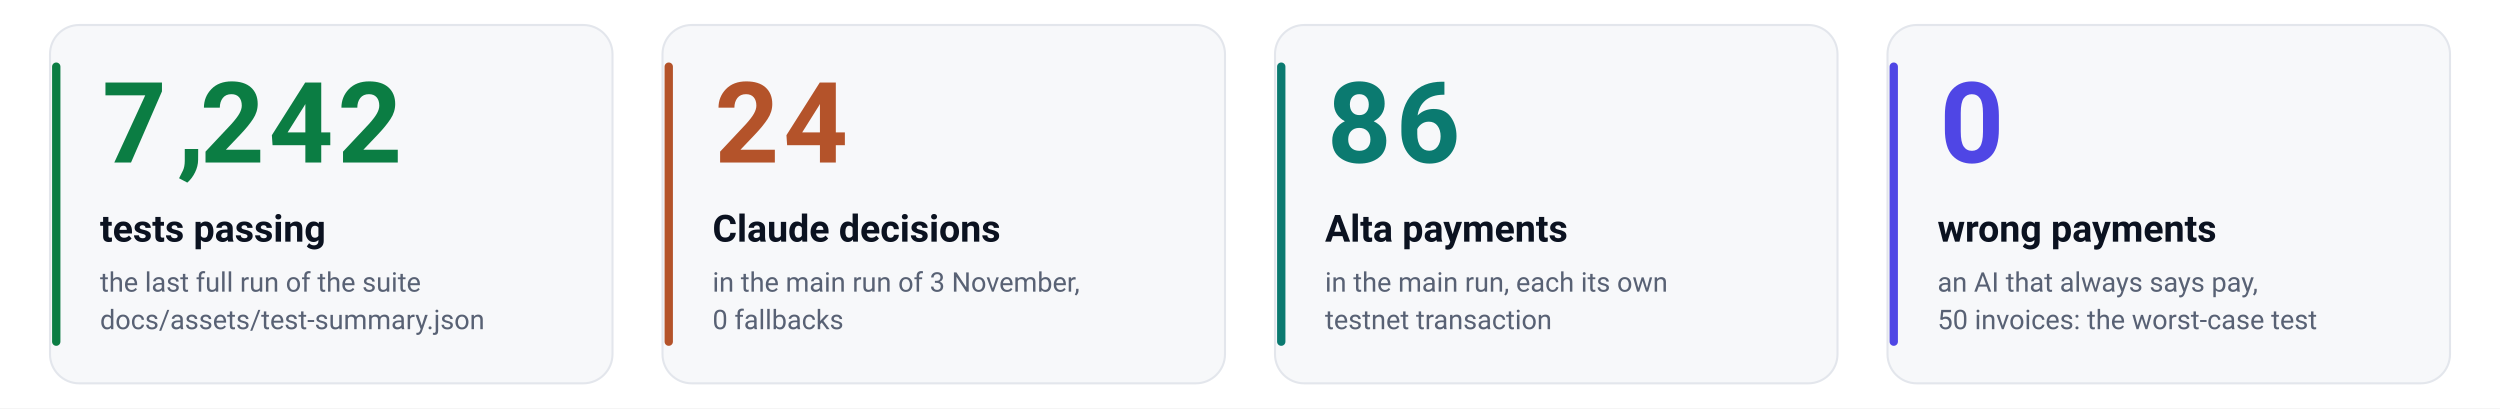
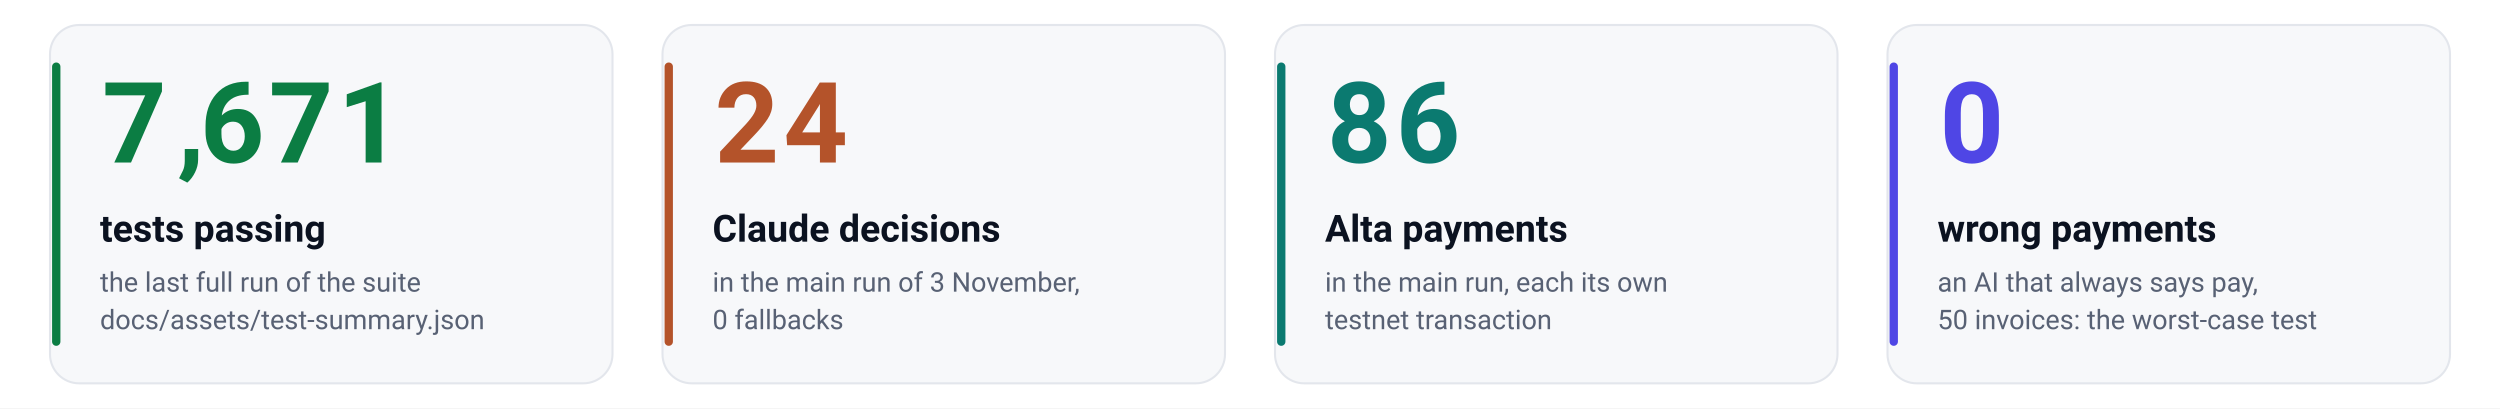
<svg xmlns="http://www.w3.org/2000/svg" viewBox="0 0 1200 196" width="1200" height="196" role="img" aria-labelledby="t d">
  <style>
text{font-family:ui-sans-serif,system-ui,-apple-system,'Segoe UI',Roboto,Helvetica,Arial,sans-serif;font-variant-numeric:tabular-nums}
.roll{animation:roll 1.8s cubic-bezier(.16,.84,.3,1) 1 backwards}
@keyframes roll{from{transform:translateY(0)}}
@media (prefers-reduced-motion:reduce){.roll{animation:none}}
</style>
  <rect width="1200" height="196" fill="#ffffff" />
  <rect x="24" y="12" width="270" height="172" rx="14" fill="#f7f8fa" stroke="#e3e6ec" />
  <rect x="25" y="30" width="4" height="136" rx="2" fill="#0b7d43" />
  <clipPath id="k0">
    <rect x="44" y="30" width="154" height="62" />
  </clipPath>
  <g clip-path="url(#k0)">
    <g transform="translate(0 30)">
      <g class="roll" style="transform:translateY(-1054px);animation-delay:0s">
        <text x="64.5" y="48" text-anchor="middle" style="font-size:54px;font-weight:760;fill:#0b7d43">0</text>
        <text x="64.5" y="110" text-anchor="middle" style="font-size:54px;font-weight:760;fill:#0b7d43">1</text>
        <text x="64.5" y="172" text-anchor="middle" style="font-size:54px;font-weight:760;fill:#0b7d43">2</text>
        <text x="64.5" y="234" text-anchor="middle" style="font-size:54px;font-weight:760;fill:#0b7d43">3</text>
        <text x="64.5" y="296" text-anchor="middle" style="font-size:54px;font-weight:760;fill:#0b7d43">4</text>
        <text x="64.5" y="358" text-anchor="middle" style="font-size:54px;font-weight:760;fill:#0b7d43">5</text>
        <text x="64.5" y="420" text-anchor="middle" style="font-size:54px;font-weight:760;fill:#0b7d43">6</text>
        <text x="64.5" y="482" text-anchor="middle" style="font-size:54px;font-weight:760;fill:#0b7d43">7</text>
        <text x="64.5" y="544" text-anchor="middle" style="font-size:54px;font-weight:760;fill:#0b7d43">8</text>
        <text x="64.5" y="606" text-anchor="middle" style="font-size:54px;font-weight:760;fill:#0b7d43">9</text>
        <text x="64.5" y="668" text-anchor="middle" style="font-size:54px;font-weight:760;fill:#0b7d43">0</text>
        <text x="64.5" y="730" text-anchor="middle" style="font-size:54px;font-weight:760;fill:#0b7d43">1</text>
        <text x="64.5" y="792" text-anchor="middle" style="font-size:54px;font-weight:760;fill:#0b7d43">2</text>
        <text x="64.5" y="854" text-anchor="middle" style="font-size:54px;font-weight:760;fill:#0b7d43">3</text>
        <text x="64.5" y="916" text-anchor="middle" style="font-size:54px;font-weight:760;fill:#0b7d43">4</text>
        <text x="64.5" y="978" text-anchor="middle" style="font-size:54px;font-weight:760;fill:#0b7d43">5</text>
        <text x="64.5" y="1040" text-anchor="middle" style="font-size:54px;font-weight:760;fill:#0b7d43">6</text>
        <text x="64.5" y="1102" text-anchor="middle" style="font-size:54px;font-weight:760;fill:#0b7d43">7</text>
        <text x="64.5" y="1164" text-anchor="middle" style="font-size:54px;font-weight:760;fill:#0b7d43">8</text>
        <text x="64.5" y="1226" text-anchor="middle" style="font-size:54px;font-weight:760;fill:#0b7d43">9</text>
      </g>
    </g>
  </g>
  <text x="85" y="78" style="font-size:54px;font-weight:760;fill:#0b7d43">,</text>
  <g clip-path="url(#k0)">
    <g transform="translate(0 30)">
-       <g class="roll" style="transform:translateY(-744px);animation-delay:0.15s">
+       <g class="roll" style="transform:translateY(-992px);animation-delay:0.15s">
        <text x="111.5" y="48" text-anchor="middle" style="font-size:54px;font-weight:760;fill:#0b7d43">0</text>
        <text x="111.5" y="110" text-anchor="middle" style="font-size:54px;font-weight:760;fill:#0b7d43">1</text>
        <text x="111.5" y="172" text-anchor="middle" style="font-size:54px;font-weight:760;fill:#0b7d43">2</text>
        <text x="111.5" y="234" text-anchor="middle" style="font-size:54px;font-weight:760;fill:#0b7d43">3</text>
        <text x="111.5" y="296" text-anchor="middle" style="font-size:54px;font-weight:760;fill:#0b7d43">4</text>
        <text x="111.5" y="358" text-anchor="middle" style="font-size:54px;font-weight:760;fill:#0b7d43">5</text>
        <text x="111.5" y="420" text-anchor="middle" style="font-size:54px;font-weight:760;fill:#0b7d43">6</text>
        <text x="111.5" y="482" text-anchor="middle" style="font-size:54px;font-weight:760;fill:#0b7d43">7</text>
        <text x="111.5" y="544" text-anchor="middle" style="font-size:54px;font-weight:760;fill:#0b7d43">8</text>
        <text x="111.5" y="606" text-anchor="middle" style="font-size:54px;font-weight:760;fill:#0b7d43">9</text>
        <text x="111.5" y="668" text-anchor="middle" style="font-size:54px;font-weight:760;fill:#0b7d43">0</text>
        <text x="111.5" y="730" text-anchor="middle" style="font-size:54px;font-weight:760;fill:#0b7d43">1</text>
        <text x="111.5" y="792" text-anchor="middle" style="font-size:54px;font-weight:760;fill:#0b7d43">2</text>
        <text x="111.5" y="854" text-anchor="middle" style="font-size:54px;font-weight:760;fill:#0b7d43">3</text>
        <text x="111.5" y="916" text-anchor="middle" style="font-size:54px;font-weight:760;fill:#0b7d43">4</text>
        <text x="111.5" y="978" text-anchor="middle" style="font-size:54px;font-weight:760;fill:#0b7d43">5</text>
        <text x="111.5" y="1040" text-anchor="middle" style="font-size:54px;font-weight:760;fill:#0b7d43">6</text>
        <text x="111.5" y="1102" text-anchor="middle" style="font-size:54px;font-weight:760;fill:#0b7d43">7</text>
        <text x="111.5" y="1164" text-anchor="middle" style="font-size:54px;font-weight:760;fill:#0b7d43">8</text>
        <text x="111.5" y="1226" text-anchor="middle" style="font-size:54px;font-weight:760;fill:#0b7d43">9</text>
      </g>
    </g>
  </g>
  <g clip-path="url(#k0)">
    <g transform="translate(0 30)">
-       <g class="roll" style="transform:translateY(-868px);animation-delay:0.3s">
+       <g class="roll" style="transform:translateY(-1054px);animation-delay:0.3s">
        <text x="144.5" y="48" text-anchor="middle" style="font-size:54px;font-weight:760;fill:#0b7d43">0</text>
        <text x="144.5" y="110" text-anchor="middle" style="font-size:54px;font-weight:760;fill:#0b7d43">1</text>
        <text x="144.5" y="172" text-anchor="middle" style="font-size:54px;font-weight:760;fill:#0b7d43">2</text>
        <text x="144.5" y="234" text-anchor="middle" style="font-size:54px;font-weight:760;fill:#0b7d43">3</text>
        <text x="144.5" y="296" text-anchor="middle" style="font-size:54px;font-weight:760;fill:#0b7d43">4</text>
        <text x="144.5" y="358" text-anchor="middle" style="font-size:54px;font-weight:760;fill:#0b7d43">5</text>
        <text x="144.5" y="420" text-anchor="middle" style="font-size:54px;font-weight:760;fill:#0b7d43">6</text>
        <text x="144.5" y="482" text-anchor="middle" style="font-size:54px;font-weight:760;fill:#0b7d43">7</text>
        <text x="144.5" y="544" text-anchor="middle" style="font-size:54px;font-weight:760;fill:#0b7d43">8</text>
        <text x="144.5" y="606" text-anchor="middle" style="font-size:54px;font-weight:760;fill:#0b7d43">9</text>
        <text x="144.5" y="668" text-anchor="middle" style="font-size:54px;font-weight:760;fill:#0b7d43">0</text>
        <text x="144.5" y="730" text-anchor="middle" style="font-size:54px;font-weight:760;fill:#0b7d43">1</text>
        <text x="144.5" y="792" text-anchor="middle" style="font-size:54px;font-weight:760;fill:#0b7d43">2</text>
        <text x="144.5" y="854" text-anchor="middle" style="font-size:54px;font-weight:760;fill:#0b7d43">3</text>
        <text x="144.5" y="916" text-anchor="middle" style="font-size:54px;font-weight:760;fill:#0b7d43">4</text>
        <text x="144.5" y="978" text-anchor="middle" style="font-size:54px;font-weight:760;fill:#0b7d43">5</text>
        <text x="144.5" y="1040" text-anchor="middle" style="font-size:54px;font-weight:760;fill:#0b7d43">6</text>
        <text x="144.5" y="1102" text-anchor="middle" style="font-size:54px;font-weight:760;fill:#0b7d43">7</text>
        <text x="144.5" y="1164" text-anchor="middle" style="font-size:54px;font-weight:760;fill:#0b7d43">8</text>
        <text x="144.5" y="1226" text-anchor="middle" style="font-size:54px;font-weight:760;fill:#0b7d43">9</text>
      </g>
    </g>
  </g>
  <g clip-path="url(#k0)">
    <g transform="translate(0 30)">
-       <g class="roll" style="transform:translateY(-744px);animation-delay:0.45s">
+       <g class="roll" style="transform:translateY(-682px);animation-delay:0.45s">
        <text x="177.5" y="48" text-anchor="middle" style="font-size:54px;font-weight:760;fill:#0b7d43">0</text>
        <text x="177.5" y="110" text-anchor="middle" style="font-size:54px;font-weight:760;fill:#0b7d43">1</text>
        <text x="177.5" y="172" text-anchor="middle" style="font-size:54px;font-weight:760;fill:#0b7d43">2</text>
        <text x="177.5" y="234" text-anchor="middle" style="font-size:54px;font-weight:760;fill:#0b7d43">3</text>
        <text x="177.5" y="296" text-anchor="middle" style="font-size:54px;font-weight:760;fill:#0b7d43">4</text>
        <text x="177.5" y="358" text-anchor="middle" style="font-size:54px;font-weight:760;fill:#0b7d43">5</text>
        <text x="177.5" y="420" text-anchor="middle" style="font-size:54px;font-weight:760;fill:#0b7d43">6</text>
        <text x="177.5" y="482" text-anchor="middle" style="font-size:54px;font-weight:760;fill:#0b7d43">7</text>
        <text x="177.5" y="544" text-anchor="middle" style="font-size:54px;font-weight:760;fill:#0b7d43">8</text>
        <text x="177.5" y="606" text-anchor="middle" style="font-size:54px;font-weight:760;fill:#0b7d43">9</text>
        <text x="177.5" y="668" text-anchor="middle" style="font-size:54px;font-weight:760;fill:#0b7d43">0</text>
        <text x="177.5" y="730" text-anchor="middle" style="font-size:54px;font-weight:760;fill:#0b7d43">1</text>
        <text x="177.5" y="792" text-anchor="middle" style="font-size:54px;font-weight:760;fill:#0b7d43">2</text>
        <text x="177.5" y="854" text-anchor="middle" style="font-size:54px;font-weight:760;fill:#0b7d43">3</text>
        <text x="177.5" y="916" text-anchor="middle" style="font-size:54px;font-weight:760;fill:#0b7d43">4</text>
        <text x="177.5" y="978" text-anchor="middle" style="font-size:54px;font-weight:760;fill:#0b7d43">5</text>
        <text x="177.5" y="1040" text-anchor="middle" style="font-size:54px;font-weight:760;fill:#0b7d43">6</text>
        <text x="177.5" y="1102" text-anchor="middle" style="font-size:54px;font-weight:760;fill:#0b7d43">7</text>
        <text x="177.5" y="1164" text-anchor="middle" style="font-size:54px;font-weight:760;fill:#0b7d43">8</text>
        <text x="177.5" y="1226" text-anchor="middle" style="font-size:54px;font-weight:760;fill:#0b7d43">9</text>
      </g>
    </g>
  </g>
  <text x="48" y="116" style="font-size:18px;font-weight:700;fill:#0b1220">tests passing</text>
  <text x="48" y="140" style="font-size:13px;fill:#586174">the last full run of the suite</text>
  <text x="48" y="158" style="font-size:13px;fill:#586174">docs/assets/test-summary.json</text>
  <rect x="318" y="12" width="270" height="172" rx="14" fill="#f7f8fa" stroke="#e3e6ec" />
  <rect x="319" y="30" width="4" height="136" rx="2" fill="#b4532a" />
  <clipPath id="k1">
    <rect x="338" y="30" width="74" height="62" />
  </clipPath>
  <g clip-path="url(#k1)">
    <g transform="translate(0 30)">
      <g class="roll" style="transform:translateY(-744px);animation-delay:0s">
        <text x="358.5" y="48" text-anchor="middle" style="font-size:54px;font-weight:760;fill:#b4532a">0</text>
        <text x="358.5" y="110" text-anchor="middle" style="font-size:54px;font-weight:760;fill:#b4532a">1</text>
        <text x="358.5" y="172" text-anchor="middle" style="font-size:54px;font-weight:760;fill:#b4532a">2</text>
        <text x="358.5" y="234" text-anchor="middle" style="font-size:54px;font-weight:760;fill:#b4532a">3</text>
        <text x="358.5" y="296" text-anchor="middle" style="font-size:54px;font-weight:760;fill:#b4532a">4</text>
        <text x="358.5" y="358" text-anchor="middle" style="font-size:54px;font-weight:760;fill:#b4532a">5</text>
        <text x="358.5" y="420" text-anchor="middle" style="font-size:54px;font-weight:760;fill:#b4532a">6</text>
        <text x="358.5" y="482" text-anchor="middle" style="font-size:54px;font-weight:760;fill:#b4532a">7</text>
        <text x="358.5" y="544" text-anchor="middle" style="font-size:54px;font-weight:760;fill:#b4532a">8</text>
        <text x="358.5" y="606" text-anchor="middle" style="font-size:54px;font-weight:760;fill:#b4532a">9</text>
        <text x="358.5" y="668" text-anchor="middle" style="font-size:54px;font-weight:760;fill:#b4532a">0</text>
        <text x="358.5" y="730" text-anchor="middle" style="font-size:54px;font-weight:760;fill:#b4532a">1</text>
        <text x="358.5" y="792" text-anchor="middle" style="font-size:54px;font-weight:760;fill:#b4532a">2</text>
        <text x="358.5" y="854" text-anchor="middle" style="font-size:54px;font-weight:760;fill:#b4532a">3</text>
        <text x="358.5" y="916" text-anchor="middle" style="font-size:54px;font-weight:760;fill:#b4532a">4</text>
        <text x="358.5" y="978" text-anchor="middle" style="font-size:54px;font-weight:760;fill:#b4532a">5</text>
        <text x="358.5" y="1040" text-anchor="middle" style="font-size:54px;font-weight:760;fill:#b4532a">6</text>
        <text x="358.5" y="1102" text-anchor="middle" style="font-size:54px;font-weight:760;fill:#b4532a">7</text>
        <text x="358.5" y="1164" text-anchor="middle" style="font-size:54px;font-weight:760;fill:#b4532a">8</text>
        <text x="358.5" y="1226" text-anchor="middle" style="font-size:54px;font-weight:760;fill:#b4532a">9</text>
      </g>
    </g>
  </g>
  <g clip-path="url(#k1)">
    <g transform="translate(0 30)">
      <g class="roll" style="transform:translateY(-868px);animation-delay:0.15s">
        <text x="391.5" y="48" text-anchor="middle" style="font-size:54px;font-weight:760;fill:#b4532a">0</text>
        <text x="391.5" y="110" text-anchor="middle" style="font-size:54px;font-weight:760;fill:#b4532a">1</text>
        <text x="391.5" y="172" text-anchor="middle" style="font-size:54px;font-weight:760;fill:#b4532a">2</text>
        <text x="391.5" y="234" text-anchor="middle" style="font-size:54px;font-weight:760;fill:#b4532a">3</text>
        <text x="391.5" y="296" text-anchor="middle" style="font-size:54px;font-weight:760;fill:#b4532a">4</text>
        <text x="391.5" y="358" text-anchor="middle" style="font-size:54px;font-weight:760;fill:#b4532a">5</text>
        <text x="391.5" y="420" text-anchor="middle" style="font-size:54px;font-weight:760;fill:#b4532a">6</text>
        <text x="391.5" y="482" text-anchor="middle" style="font-size:54px;font-weight:760;fill:#b4532a">7</text>
        <text x="391.5" y="544" text-anchor="middle" style="font-size:54px;font-weight:760;fill:#b4532a">8</text>
        <text x="391.5" y="606" text-anchor="middle" style="font-size:54px;font-weight:760;fill:#b4532a">9</text>
        <text x="391.5" y="668" text-anchor="middle" style="font-size:54px;font-weight:760;fill:#b4532a">0</text>
        <text x="391.5" y="730" text-anchor="middle" style="font-size:54px;font-weight:760;fill:#b4532a">1</text>
        <text x="391.5" y="792" text-anchor="middle" style="font-size:54px;font-weight:760;fill:#b4532a">2</text>
        <text x="391.5" y="854" text-anchor="middle" style="font-size:54px;font-weight:760;fill:#b4532a">3</text>
        <text x="391.5" y="916" text-anchor="middle" style="font-size:54px;font-weight:760;fill:#b4532a">4</text>
        <text x="391.5" y="978" text-anchor="middle" style="font-size:54px;font-weight:760;fill:#b4532a">5</text>
        <text x="391.5" y="1040" text-anchor="middle" style="font-size:54px;font-weight:760;fill:#b4532a">6</text>
        <text x="391.5" y="1102" text-anchor="middle" style="font-size:54px;font-weight:760;fill:#b4532a">7</text>
        <text x="391.5" y="1164" text-anchor="middle" style="font-size:54px;font-weight:760;fill:#b4532a">8</text>
        <text x="391.5" y="1226" text-anchor="middle" style="font-size:54px;font-weight:760;fill:#b4532a">9</text>
      </g>
    </g>
  </g>
  <text x="342" y="116" style="font-size:18px;font-weight:700;fill:#0b1220">Claude decisions</text>
  <text x="342" y="140" style="font-size:13px;fill:#586174">in the main run of 3 November,</text>
  <text x="342" y="158" style="font-size:13px;fill:#586174">0 fallbacks</text>
  <rect x="612" y="12" width="270" height="172" rx="14" fill="#f7f8fa" stroke="#e3e6ec" />
  <rect x="613" y="30" width="4" height="136" rx="2" fill="#0b7a70" />
  <clipPath id="k2">
    <rect x="632" y="30" width="74" height="62" />
  </clipPath>
  <g clip-path="url(#k2)">
    <g transform="translate(0 30)">
      <g class="roll" style="transform:translateY(-1116px);animation-delay:0s">
        <text x="652.5" y="48" text-anchor="middle" style="font-size:54px;font-weight:760;fill:#0b7a70">0</text>
        <text x="652.5" y="110" text-anchor="middle" style="font-size:54px;font-weight:760;fill:#0b7a70">1</text>
        <text x="652.5" y="172" text-anchor="middle" style="font-size:54px;font-weight:760;fill:#0b7a70">2</text>
        <text x="652.5" y="234" text-anchor="middle" style="font-size:54px;font-weight:760;fill:#0b7a70">3</text>
        <text x="652.5" y="296" text-anchor="middle" style="font-size:54px;font-weight:760;fill:#0b7a70">4</text>
        <text x="652.5" y="358" text-anchor="middle" style="font-size:54px;font-weight:760;fill:#0b7a70">5</text>
        <text x="652.5" y="420" text-anchor="middle" style="font-size:54px;font-weight:760;fill:#0b7a70">6</text>
        <text x="652.5" y="482" text-anchor="middle" style="font-size:54px;font-weight:760;fill:#0b7a70">7</text>
        <text x="652.5" y="544" text-anchor="middle" style="font-size:54px;font-weight:760;fill:#0b7a70">8</text>
        <text x="652.5" y="606" text-anchor="middle" style="font-size:54px;font-weight:760;fill:#0b7a70">9</text>
        <text x="652.5" y="668" text-anchor="middle" style="font-size:54px;font-weight:760;fill:#0b7a70">0</text>
        <text x="652.5" y="730" text-anchor="middle" style="font-size:54px;font-weight:760;fill:#0b7a70">1</text>
        <text x="652.5" y="792" text-anchor="middle" style="font-size:54px;font-weight:760;fill:#0b7a70">2</text>
        <text x="652.5" y="854" text-anchor="middle" style="font-size:54px;font-weight:760;fill:#0b7a70">3</text>
        <text x="652.5" y="916" text-anchor="middle" style="font-size:54px;font-weight:760;fill:#0b7a70">4</text>
        <text x="652.5" y="978" text-anchor="middle" style="font-size:54px;font-weight:760;fill:#0b7a70">5</text>
        <text x="652.5" y="1040" text-anchor="middle" style="font-size:54px;font-weight:760;fill:#0b7a70">6</text>
        <text x="652.5" y="1102" text-anchor="middle" style="font-size:54px;font-weight:760;fill:#0b7a70">7</text>
        <text x="652.5" y="1164" text-anchor="middle" style="font-size:54px;font-weight:760;fill:#0b7a70">8</text>
        <text x="652.5" y="1226" text-anchor="middle" style="font-size:54px;font-weight:760;fill:#0b7a70">9</text>
      </g>
    </g>
  </g>
  <g clip-path="url(#k2)">
    <g transform="translate(0 30)">
      <g class="roll" style="transform:translateY(-992px);animation-delay:0.15s">
        <text x="685.5" y="48" text-anchor="middle" style="font-size:54px;font-weight:760;fill:#0b7a70">0</text>
        <text x="685.5" y="110" text-anchor="middle" style="font-size:54px;font-weight:760;fill:#0b7a70">1</text>
        <text x="685.5" y="172" text-anchor="middle" style="font-size:54px;font-weight:760;fill:#0b7a70">2</text>
        <text x="685.5" y="234" text-anchor="middle" style="font-size:54px;font-weight:760;fill:#0b7a70">3</text>
        <text x="685.5" y="296" text-anchor="middle" style="font-size:54px;font-weight:760;fill:#0b7a70">4</text>
        <text x="685.5" y="358" text-anchor="middle" style="font-size:54px;font-weight:760;fill:#0b7a70">5</text>
        <text x="685.5" y="420" text-anchor="middle" style="font-size:54px;font-weight:760;fill:#0b7a70">6</text>
        <text x="685.5" y="482" text-anchor="middle" style="font-size:54px;font-weight:760;fill:#0b7a70">7</text>
        <text x="685.5" y="544" text-anchor="middle" style="font-size:54px;font-weight:760;fill:#0b7a70">8</text>
        <text x="685.5" y="606" text-anchor="middle" style="font-size:54px;font-weight:760;fill:#0b7a70">9</text>
        <text x="685.5" y="668" text-anchor="middle" style="font-size:54px;font-weight:760;fill:#0b7a70">0</text>
        <text x="685.5" y="730" text-anchor="middle" style="font-size:54px;font-weight:760;fill:#0b7a70">1</text>
        <text x="685.5" y="792" text-anchor="middle" style="font-size:54px;font-weight:760;fill:#0b7a70">2</text>
        <text x="685.5" y="854" text-anchor="middle" style="font-size:54px;font-weight:760;fill:#0b7a70">3</text>
        <text x="685.5" y="916" text-anchor="middle" style="font-size:54px;font-weight:760;fill:#0b7a70">4</text>
        <text x="685.5" y="978" text-anchor="middle" style="font-size:54px;font-weight:760;fill:#0b7a70">5</text>
        <text x="685.5" y="1040" text-anchor="middle" style="font-size:54px;font-weight:760;fill:#0b7a70">6</text>
        <text x="685.5" y="1102" text-anchor="middle" style="font-size:54px;font-weight:760;fill:#0b7a70">7</text>
        <text x="685.5" y="1164" text-anchor="middle" style="font-size:54px;font-weight:760;fill:#0b7a70">8</text>
        <text x="685.5" y="1226" text-anchor="middle" style="font-size:54px;font-weight:760;fill:#0b7a70">9</text>
      </g>
    </g>
  </g>
  <text x="636" y="116" style="font-size:18px;font-weight:700;fill:#0b1220">Alta payments</text>
  <text x="636" y="140" style="font-size:13px;fill:#586174">in the main run, each its own</text>
  <text x="636" y="158" style="font-size:13px;fill:#586174">testnet transaction</text>
  <rect x="906" y="12" width="270" height="172" rx="14" fill="#f7f8fa" stroke="#e3e6ec" />
  <rect x="907" y="30" width="4" height="136" rx="2" fill="#4f46e5" />
  <clipPath id="k3">
    <rect x="926" y="30" width="41" height="62" />
  </clipPath>
  <g clip-path="url(#k3)">
    <g transform="translate(0 30)">
      <g class="roll" style="transform:translateY(-620px);animation-delay:0s">
        <text x="946.5" y="48" text-anchor="middle" style="font-size:54px;font-weight:760;fill:#4f46e5">0</text>
        <text x="946.5" y="110" text-anchor="middle" style="font-size:54px;font-weight:760;fill:#4f46e5">1</text>
        <text x="946.5" y="172" text-anchor="middle" style="font-size:54px;font-weight:760;fill:#4f46e5">2</text>
        <text x="946.5" y="234" text-anchor="middle" style="font-size:54px;font-weight:760;fill:#4f46e5">3</text>
        <text x="946.5" y="296" text-anchor="middle" style="font-size:54px;font-weight:760;fill:#4f46e5">4</text>
        <text x="946.5" y="358" text-anchor="middle" style="font-size:54px;font-weight:760;fill:#4f46e5">5</text>
        <text x="946.5" y="420" text-anchor="middle" style="font-size:54px;font-weight:760;fill:#4f46e5">6</text>
        <text x="946.5" y="482" text-anchor="middle" style="font-size:54px;font-weight:760;fill:#4f46e5">7</text>
        <text x="946.5" y="544" text-anchor="middle" style="font-size:54px;font-weight:760;fill:#4f46e5">8</text>
        <text x="946.5" y="606" text-anchor="middle" style="font-size:54px;font-weight:760;fill:#4f46e5">9</text>
        <text x="946.5" y="668" text-anchor="middle" style="font-size:54px;font-weight:760;fill:#4f46e5">0</text>
        <text x="946.5" y="730" text-anchor="middle" style="font-size:54px;font-weight:760;fill:#4f46e5">1</text>
        <text x="946.5" y="792" text-anchor="middle" style="font-size:54px;font-weight:760;fill:#4f46e5">2</text>
        <text x="946.5" y="854" text-anchor="middle" style="font-size:54px;font-weight:760;fill:#4f46e5">3</text>
        <text x="946.5" y="916" text-anchor="middle" style="font-size:54px;font-weight:760;fill:#4f46e5">4</text>
        <text x="946.5" y="978" text-anchor="middle" style="font-size:54px;font-weight:760;fill:#4f46e5">5</text>
        <text x="946.5" y="1040" text-anchor="middle" style="font-size:54px;font-weight:760;fill:#4f46e5">6</text>
        <text x="946.5" y="1102" text-anchor="middle" style="font-size:54px;font-weight:760;fill:#4f46e5">7</text>
        <text x="946.5" y="1164" text-anchor="middle" style="font-size:54px;font-weight:760;fill:#4f46e5">8</text>
        <text x="946.5" y="1226" text-anchor="middle" style="font-size:54px;font-weight:760;fill:#4f46e5">9</text>
      </g>
    </g>
  </g>
  <text x="930" y="116" style="font-size:18px;font-weight:700;fill:#0b1220">wrong payments</text>
  <text x="930" y="140" style="font-size:13px;fill:#586174">an AI that always says pay,</text>
  <text x="930" y="158" style="font-size:13px;fill:#586174">50 invoices: the worst-case test</text>
</svg>
